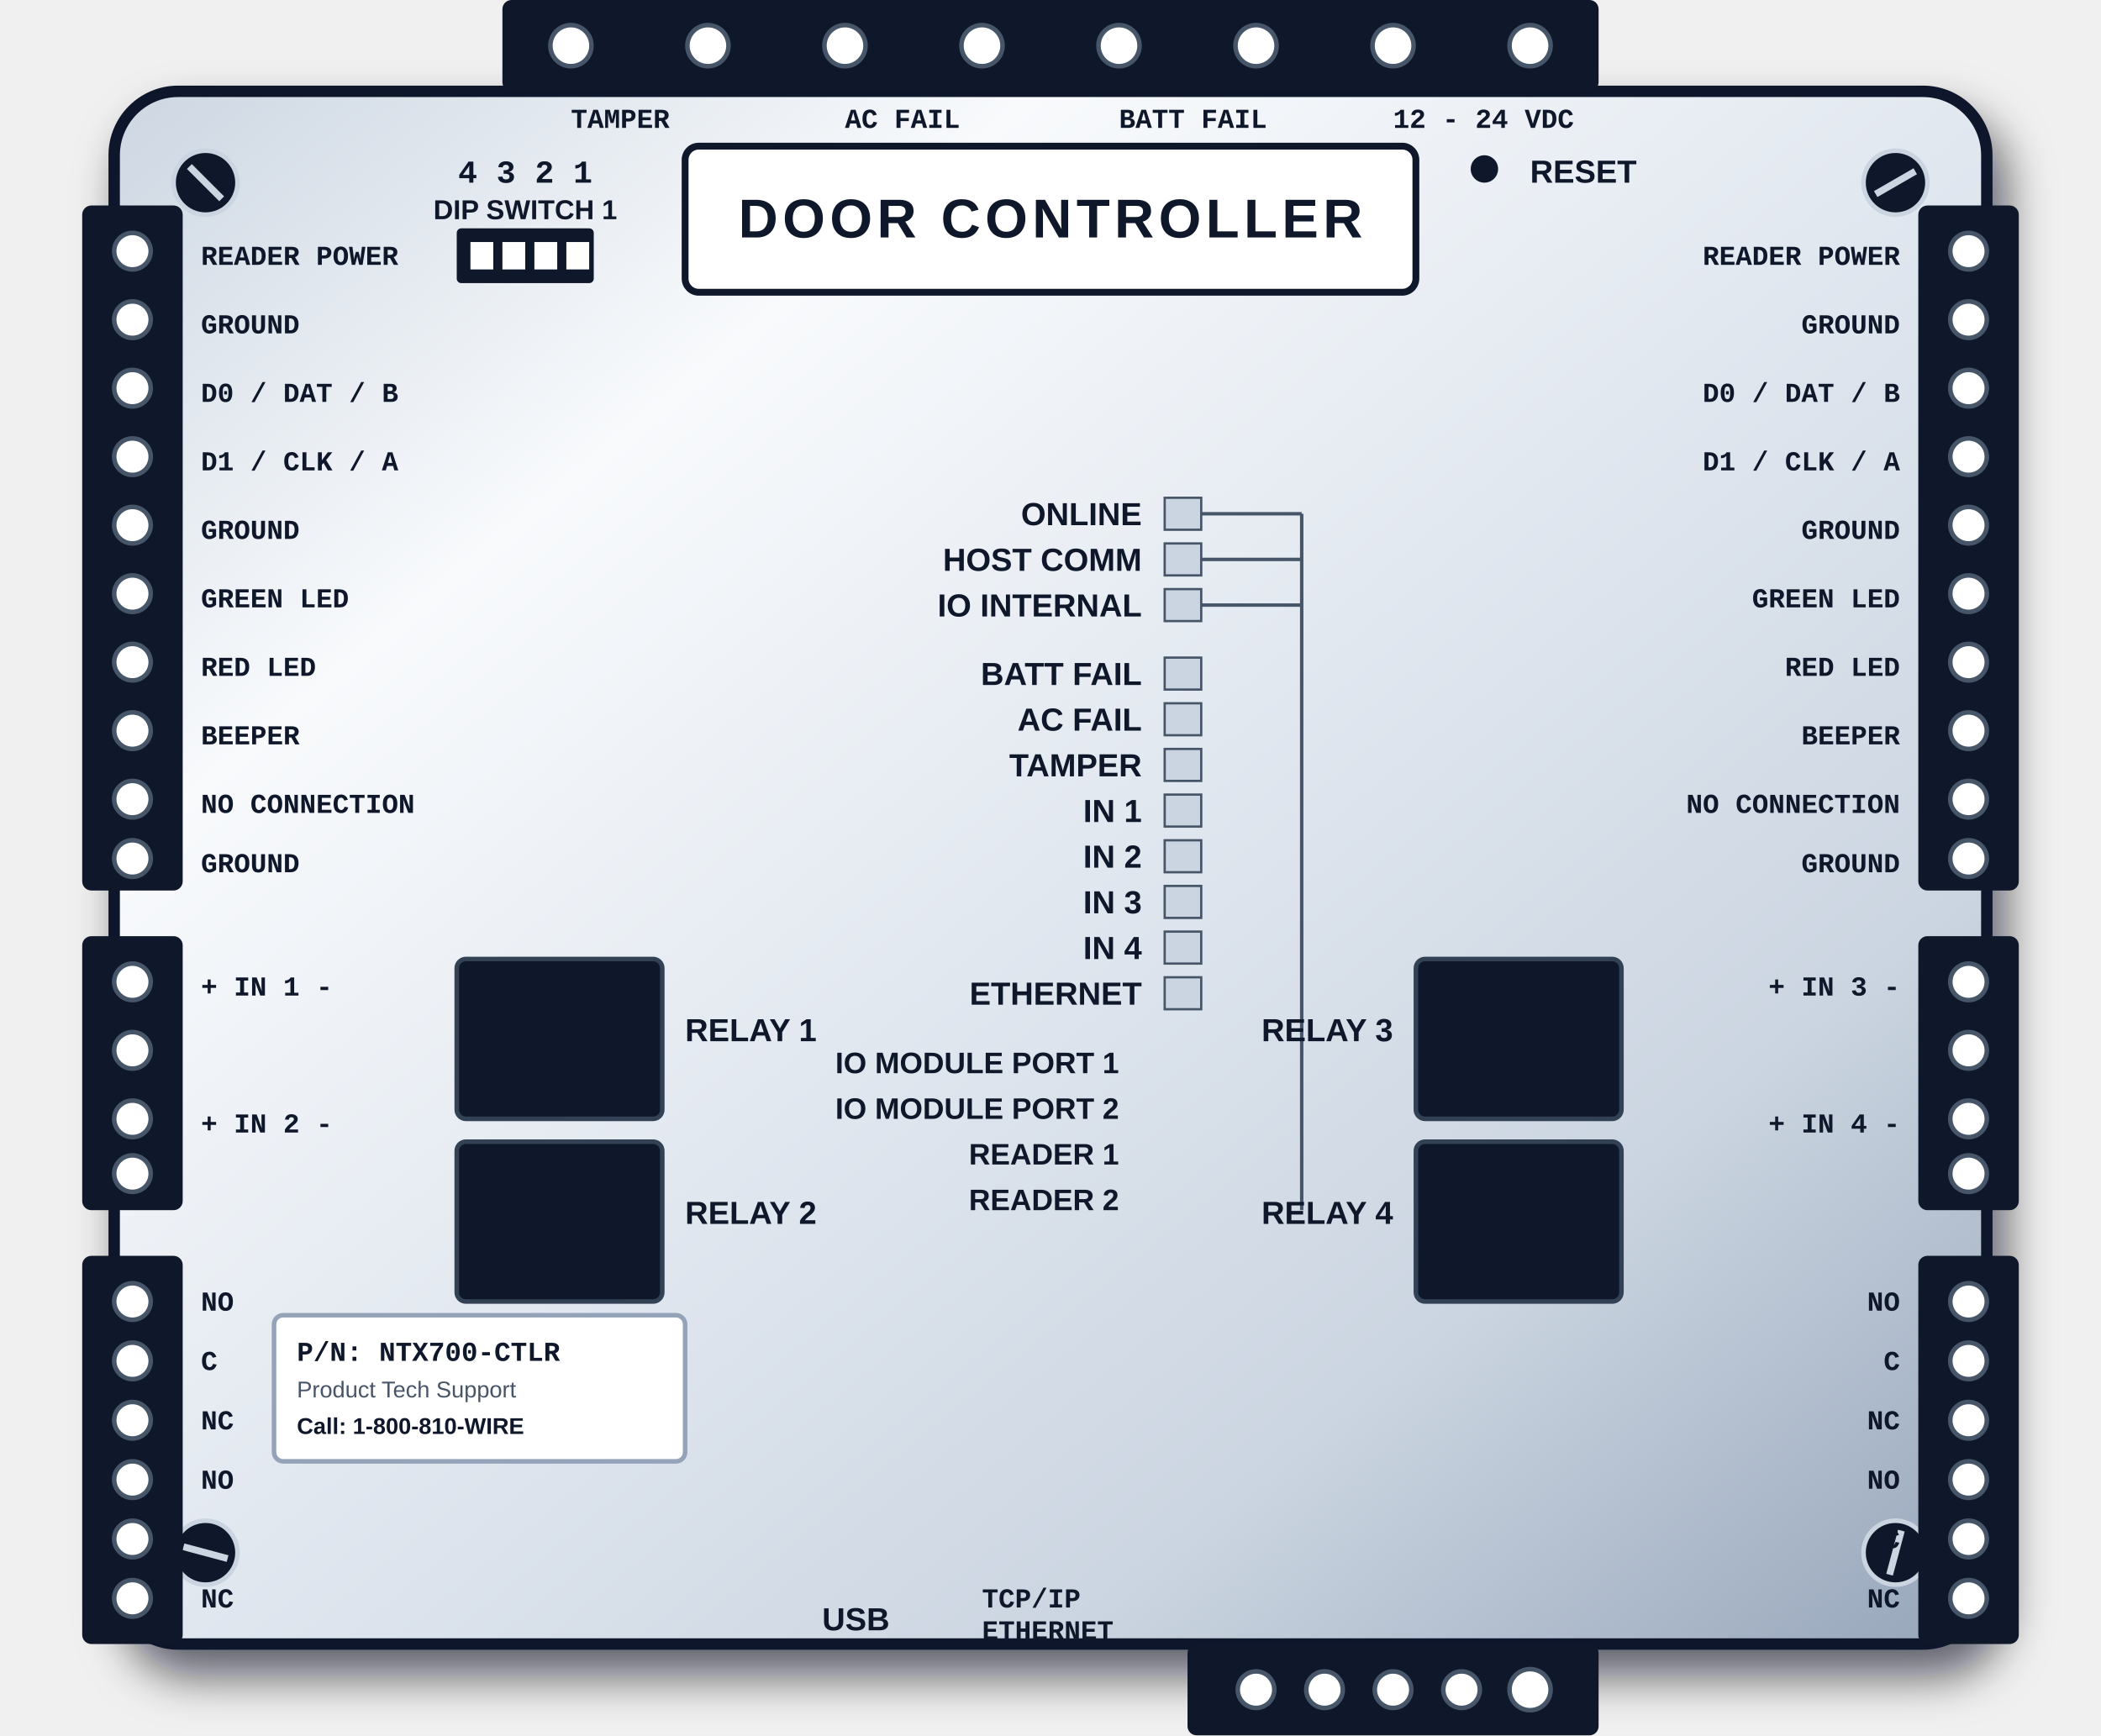
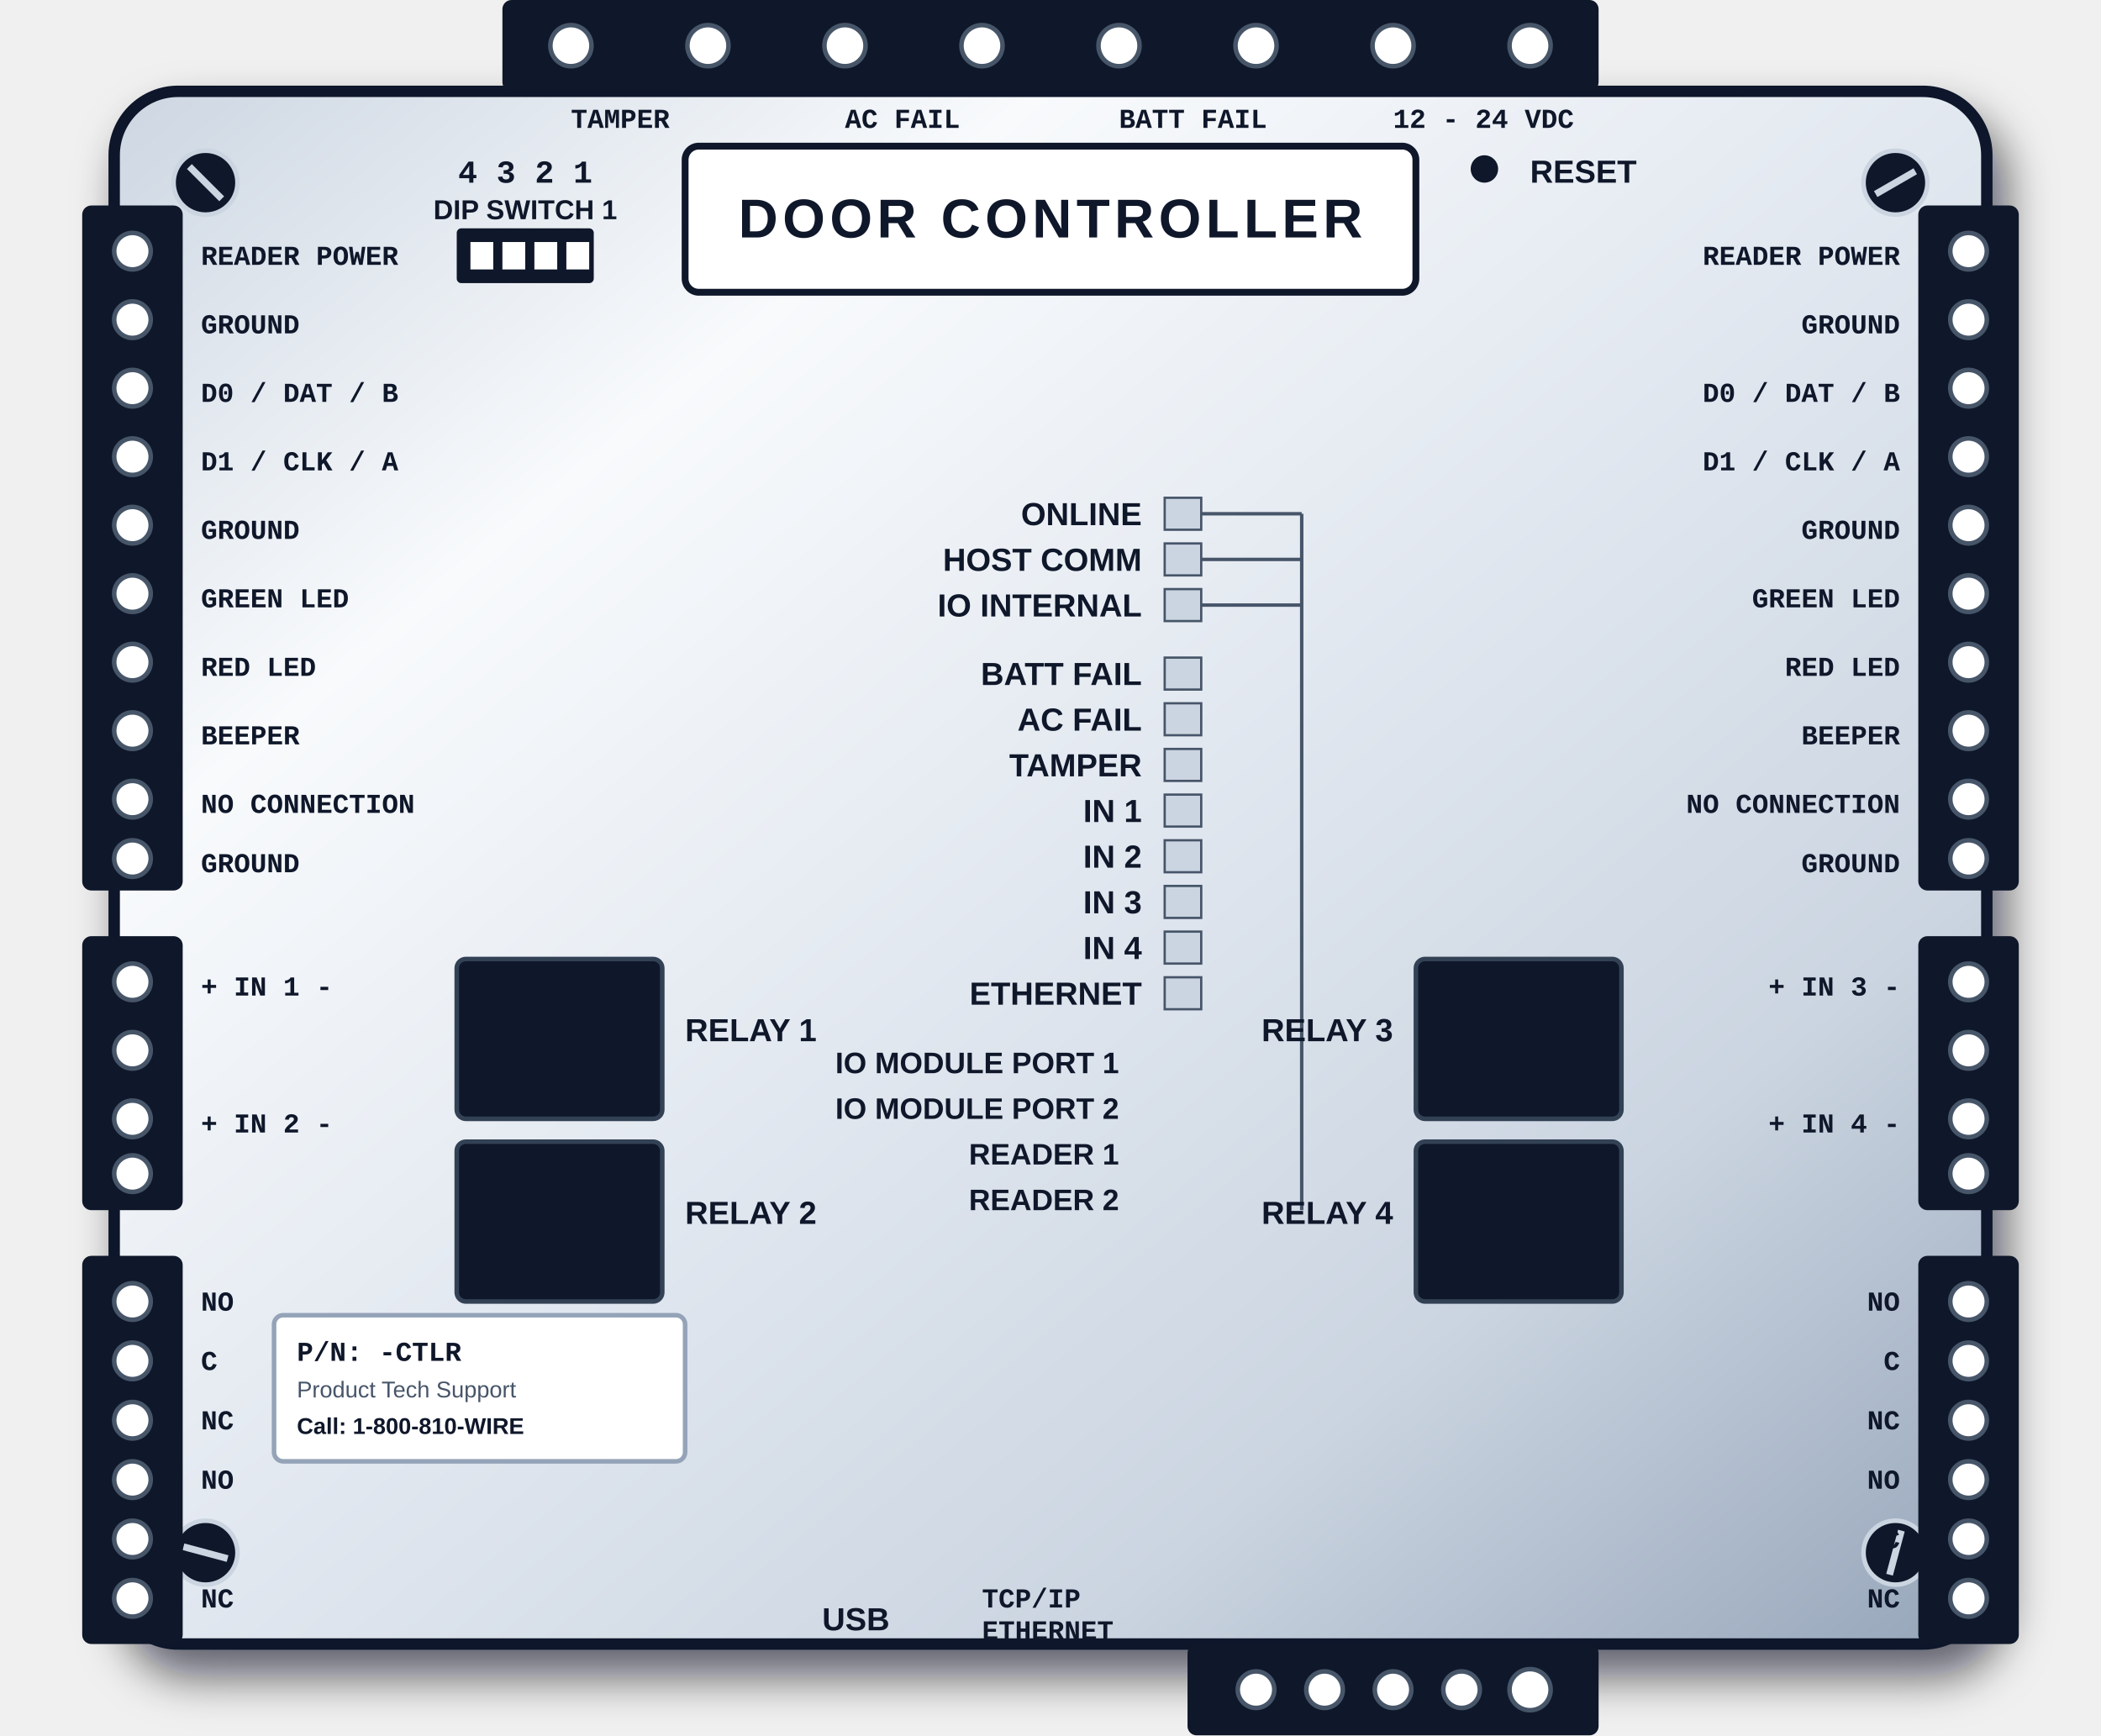
<svg xmlns="http://www.w3.org/2000/svg" viewBox="0 0 460 380" width="460" height="380">
  <defs>
    <linearGradient id="metalPlate" x1="0%" y1="0%" x2="100%" y2="100%">
      <stop offset="0%" stop-color="#cbd5e1" />
      <stop offset="25%" stop-color="#f8fafc" />
      <stop offset="50%" stop-color="#e2e8f0" />
      <stop offset="75%" stop-color="#cbd5e1" />
      <stop offset="100%" stop-color="#94a3b8" />
    </linearGradient>
    <filter id="shadowHeavy" x="-10%" y="-10%" width="120%" height="120%">
      <feDropShadow dx="3" dy="6" stdDeviation="5" flood-color="#020617" flood-opacity="0.6" />
    </filter>
  </defs>
  <rect x="25" y="20" width="410" height="340" rx="14" fill="url(#metalPlate)" stroke="#0f172a" stroke-width="2.5" filter="url(#shadowHeavy)" />
  <circle cx="45" cy="40" r="7" fill="#0f172a" stroke="#cbd5e1" stroke-width="1" />
  <line x1="40" y1="40" x2="50" y2="40" stroke="#cbd5e1" stroke-width="1.5" transform="rotate(45 45 40)" />
  <circle cx="415" cy="40" r="7" fill="#0f172a" stroke="#cbd5e1" stroke-width="1" />
  <line x1="410" y1="40" x2="420" y2="40" stroke="#cbd5e1" stroke-width="1.5" transform="rotate(-30 415 40)" />
  <circle cx="45" cy="340" r="7" fill="#0f172a" stroke="#cbd5e1" stroke-width="1" />
  <line x1="40" y1="340" x2="50" y2="340" stroke="#cbd5e1" stroke-width="1.5" transform="rotate(15 45 340)" />
  <circle cx="415" cy="340" r="7" fill="#0f172a" stroke="#cbd5e1" stroke-width="1" />
  <line x1="410" y1="340" x2="420" y2="340" stroke="#cbd5e1" stroke-width="1.5" transform="rotate(-75 415 340)" />
  <rect x="150" y="32" width="160" height="32" fill="#ffffff" stroke="#0f172a" stroke-width="1.5" rx="3" />
  <text x="230" y="52" font-family="Arial, sans-serif" font-weight="900" font-size="12" fill="#0f172a" text-anchor="middle" letter-spacing="1">DOOR CONTROLLER</text>
  <g transform="translate(100, 30)">
    <text x="15" y="10" font-family="Courier New, monospace" font-weight="bold" font-size="7" fill="#0f172a" text-anchor="middle">4 3 2 1</text>
    <text x="15" y="18" font-family="Arial, sans-serif" font-weight="bold" font-size="6" fill="#0f172a" text-anchor="middle">DIP SWITCH 1</text>
    <rect x="0" y="20" width="30" height="12" fill="#0f172a" rx="1" />
    <rect x="3" y="23" width="5" height="6" fill="#ffffff" />
    <rect x="10" y="23" width="5" height="6" fill="#ffffff" />
    <rect x="17" y="23" width="5" height="6" fill="#ffffff" />
    <rect x="24" y="23" width="5" height="6" fill="#ffffff" />
  </g>
  <text x="335" y="40" font-family="Arial, sans-serif" font-weight="bold" font-size="7" fill="#0f172a">RESET</text>
  <circle cx="325" cy="37" r="3" fill="#0f172a" />
  <g transform="translate(200, 105)">
    <text x="50" y="10" font-family="Arial, sans-serif" font-weight="bold" font-size="7" fill="#0f172a" text-anchor="end">ONLINE</text>
    <rect x="55" y="4" width="8" height="7" fill="#cbd5e1" stroke="#475569" stroke-width="0.5" />
    <line x1="63" y1="7.5" x2="85" y2="7.5" stroke="#475569" stroke-width="0.75" />
    <text x="50" y="20" font-family="Arial, sans-serif" font-weight="bold" font-size="7" fill="#0f172a" text-anchor="end">HOST COMM</text>
    <rect x="55" y="14" width="8" height="7" fill="#cbd5e1" stroke="#475569" stroke-width="0.5" />
    <line x1="63" y1="17.5" x2="85" y2="17.5" stroke="#475569" stroke-width="0.75" />
    <text x="50" y="30" font-family="Arial, sans-serif" font-weight="bold" font-size="7" fill="#0f172a" text-anchor="end">IO INTERNAL</text>
    <rect x="55" y="24" width="8" height="7" fill="#cbd5e1" stroke="#475569" stroke-width="0.5" />
    <line x1="63" y1="27.5" x2="85" y2="27.5" stroke="#475569" stroke-width="0.75" />
    <text x="50" y="45" font-family="Arial, sans-serif" font-weight="bold" font-size="7" fill="#0f172a" text-anchor="end">BATT FAIL</text>
    <rect x="55" y="39" width="8" height="7" fill="#cbd5e1" stroke="#475569" stroke-width="0.5" />
    <text x="50" y="55" font-family="Arial, sans-serif" font-weight="bold" font-size="7" fill="#0f172a" text-anchor="end">AC FAIL</text>
    <rect x="55" y="49" width="8" height="7" fill="#cbd5e1" stroke="#475569" stroke-width="0.5" />
    <text x="50" y="65" font-family="Arial, sans-serif" font-weight="bold" font-size="7" fill="#0f172a" text-anchor="end">TAMPER</text>
    <rect x="55" y="59" width="8" height="7" fill="#cbd5e1" stroke="#475569" stroke-width="0.5" />
    <text x="50" y="75" font-family="Arial, sans-serif" font-weight="bold" font-size="7" fill="#0f172a" text-anchor="end">IN 1</text>
    <rect x="55" y="69" width="8" height="7" fill="#cbd5e1" stroke="#475569" stroke-width="0.5" />
    <text x="50" y="85" font-family="Arial, sans-serif" font-weight="bold" font-size="7" fill="#0f172a" text-anchor="end">IN 2</text>
    <rect x="55" y="79" width="8" height="7" fill="#cbd5e1" stroke="#475569" stroke-width="0.5" />
    <text x="50" y="95" font-family="Arial, sans-serif" font-weight="bold" font-size="7" fill="#0f172a" text-anchor="end">IN 3</text>
    <rect x="55" y="89" width="8" height="7" fill="#cbd5e1" stroke="#475569" stroke-width="0.5" />
    <text x="50" y="105" font-family="Arial, sans-serif" font-weight="bold" font-size="7" fill="#0f172a" text-anchor="end">IN 4</text>
    <rect x="55" y="99" width="8" height="7" fill="#cbd5e1" stroke="#475569" stroke-width="0.5" />
    <text x="50" y="115" font-family="Arial, sans-serif" font-weight="bold" font-size="7" fill="#0f172a" text-anchor="end">ETHERNET</text>
    <rect x="55" y="109" width="8" height="7" fill="#cbd5e1" stroke="#475569" stroke-width="0.5" />
    <text x="45" y="130" font-family="Arial, sans-serif" font-weight="bold" font-size="6.5" fill="#0f172a" text-anchor="end">IO MODULE PORT 1</text>
    <text x="45" y="140" font-family="Arial, sans-serif" font-weight="bold" font-size="6.5" fill="#0f172a" text-anchor="end">IO MODULE PORT 2</text>
    <text x="45" y="150" font-family="Arial, sans-serif" font-weight="bold" font-size="6.5" fill="#0f172a" text-anchor="end">READER 1</text>
    <text x="45" y="160" font-family="Arial, sans-serif" font-weight="bold" font-size="6.5" fill="#0f172a" text-anchor="end">READER 2</text>
    <path d="M85 7.5 L85 160" stroke="#475569" stroke-width="0.75" fill="none" />
  </g>
  <rect x="100" y="210" width="45" height="35" rx="2" fill="#0f172a" stroke="#334155" />
  <rect x="100" y="250" width="45" height="35" rx="2" fill="#0f172a" stroke="#334155" />
  <text x="150" y="228" font-family="Arial, sans-serif" font-weight="bold" font-size="7" fill="#0f172a">RELAY 1</text>
  <text x="150" y="268" font-family="Arial, sans-serif" font-weight="bold" font-size="7" fill="#0f172a">RELAY 2</text>
  <rect x="310" y="210" width="45" height="35" rx="2" fill="#0f172a" stroke="#334155" />
  <rect x="310" y="250" width="45" height="35" rx="2" fill="#0f172a" stroke="#334155" />
  <text x="305" y="228" font-family="Arial, sans-serif" font-weight="bold" font-size="7" fill="#0f172a" text-anchor="end">RELAY 3</text>
  <text x="305" y="268" font-family="Arial, sans-serif" font-weight="bold" font-size="7" fill="#0f172a" text-anchor="end">RELAY 4</text>
  <g transform="translate(60, 288)">
    <rect x="0" y="0" width="90" height="32" fill="#ffffff" stroke="#94a3b8" stroke-width="1" rx="2" />
-     <text x="5" y="10" font-family="Courier New, monospace" font-weight="bold" font-size="6" fill="#0f172a">P/N: NTX700-CTLR</text>
+     <text x="5" y="10" font-family="Courier New, monospace" font-weight="bold" font-size="6" fill="#0f172a">P/N: -CTLR</text>
    <text x="5" y="18" font-family="Arial, sans-serif" font-size="5" fill="#475569">Product Tech Support</text>
    <text x="5" y="26" font-family="Arial, sans-serif" font-weight="bold" font-size="5" fill="#0f172a">Call: 1-800-810-WIRE</text>
  </g>
  <g transform="translate(110, 0)">
    <rect x="0" y="0" width="240" height="20" fill="#0f172a" rx="2" />
    <circle cx="15" cy="10" r="4.5" fill="#ffffff" stroke="#475569" stroke-width="1" />
    <circle cx="45" cy="10" r="4.5" fill="#ffffff" stroke="#475569" stroke-width="1" />
    <circle cx="75" cy="10" r="4.5" fill="#ffffff" stroke="#475569" stroke-width="1" />
    <circle cx="105" cy="10" r="4.5" fill="#ffffff" stroke="#475569" stroke-width="1" />
    <circle cx="135" cy="10" r="4.5" fill="#ffffff" stroke="#475569" stroke-width="1" />
    <circle cx="165" cy="10" r="4.5" fill="#ffffff" stroke="#475569" stroke-width="1" />
    <circle cx="195" cy="10" r="4.5" fill="#ffffff" stroke="#475569" stroke-width="1" />
    <circle cx="225" cy="10" r="4.5" fill="#ffffff" stroke="#475569" stroke-width="1" />
  </g>
  <text x="125" y="28" font-family="Courier New, monospace" font-weight="bold" font-size="6" fill="#0f172a">TAMPER</text>
  <text x="185" y="28" font-family="Courier New, monospace" font-weight="bold" font-size="6" fill="#0f172a">AC FAIL</text>
  <text x="245" y="28" font-family="Courier New, monospace" font-weight="bold" font-size="6" fill="#0f172a">BATT FAIL</text>
  <text x="305" y="28" font-family="Courier New, monospace" font-weight="bold" font-size="6" fill="#0f172a">12 - 24 VDC</text>
  <g transform="translate(18, 45)">
    <rect x="0" y="0" width="22" height="150" fill="#0f172a" rx="2" />
    <circle cx="11" cy="10" r="4" fill="#ffffff" stroke="#475569" stroke-width="1" />
    <circle cx="11" cy="25" r="4" fill="#ffffff" stroke="#475569" stroke-width="1" />
    <circle cx="11" cy="40" r="4" fill="#ffffff" stroke="#475569" stroke-width="1" />
    <circle cx="11" cy="55" r="4" fill="#ffffff" stroke="#475569" stroke-width="1" />
    <circle cx="11" cy="70" r="4" fill="#ffffff" stroke="#475569" stroke-width="1" />
    <circle cx="11" cy="85" r="4" fill="#ffffff" stroke="#475569" stroke-width="1" />
    <circle cx="11" cy="100" r="4" fill="#ffffff" stroke="#475569" stroke-width="1" />
    <circle cx="11" cy="115" r="4" fill="#ffffff" stroke="#475569" stroke-width="1" />
    <circle cx="11" cy="130" r="4" fill="#ffffff" stroke="#475569" stroke-width="1" />
    <circle cx="11" cy="143" r="4" fill="#ffffff" stroke="#475569" stroke-width="1" />
  </g>
  <g font-family="Courier New, monospace" font-weight="bold" font-size="6" fill="#0f172a">
    <text x="44" y="58">READER POWER</text>
    <text x="44" y="73">GROUND</text>
    <text x="44" y="88">D0 / DAT / B</text>
    <text x="44" y="103">D1 / CLK / A</text>
    <text x="44" y="118">GROUND</text>
    <text x="44" y="133">GREEN LED</text>
    <text x="44" y="148">RED LED</text>
    <text x="44" y="163">BEEPER</text>
    <text x="44" y="178">NO CONNECTION</text>
    <text x="44" y="191">GROUND</text>
  </g>
  <g transform="translate(18, 205)">
    <rect x="0" y="0" width="22" height="60" fill="#0f172a" rx="2" />
    <circle cx="11" cy="10" r="4" fill="#ffffff" stroke="#475569" stroke-width="1" />
    <circle cx="11" cy="25" r="4" fill="#ffffff" stroke="#475569" stroke-width="1" />
    <circle cx="11" cy="40" r="4" fill="#ffffff" stroke="#475569" stroke-width="1" />
    <circle cx="11" cy="52" r="4" fill="#ffffff" stroke="#475569" stroke-width="1" />
  </g>
  <text x="44" y="218" font-family="Courier New, monospace" font-weight="bold" font-size="6" fill="#0f172a">+ IN 1 -</text>
  <text x="44" y="248" font-family="Courier New, monospace" font-weight="bold" font-size="6" fill="#0f172a">+ IN 2 -</text>
  <g transform="translate(18, 275)">
    <rect x="0" y="0" width="22" height="85" fill="#0f172a" rx="2" />
    <circle cx="11" cy="10" r="4" fill="#ffffff" stroke="#475569" stroke-width="1" />
    <circle cx="11" cy="23" r="4" fill="#ffffff" stroke="#475569" stroke-width="1" />
    <circle cx="11" cy="36" r="4" fill="#ffffff" stroke="#475569" stroke-width="1" />
    <circle cx="11" cy="49" r="4" fill="#ffffff" stroke="#475569" stroke-width="1" />
    <circle cx="11" cy="62" r="4" fill="#ffffff" stroke="#475569" stroke-width="1" />
    <circle cx="11" cy="75" r="4" fill="#ffffff" stroke="#475569" stroke-width="1" />
  </g>
  <g font-family="Courier New, monospace" font-weight="bold" font-size="6" fill="#0f172a">
    <text x="44" y="287">NO</text>
    <text x="44" y="300">C</text>
    <text x="44" y="313">NC</text>
    <text x="44" y="326">NO</text>
    <text x="44" y="339">C</text>
    <text x="44" y="352">NC</text>
  </g>
  <g transform="translate(420, 45)">
    <rect x="0" y="0" width="22" height="150" fill="#0f172a" rx="2" />
    <circle cx="11" cy="10" r="4" fill="#ffffff" stroke="#475569" stroke-width="1" />
    <circle cx="11" cy="25" r="4" fill="#ffffff" stroke="#475569" stroke-width="1" />
    <circle cx="11" cy="40" r="4" fill="#ffffff" stroke="#475569" stroke-width="1" />
    <circle cx="11" cy="55" r="4" fill="#ffffff" stroke="#475569" stroke-width="1" />
    <circle cx="11" cy="70" r="4" fill="#ffffff" stroke="#475569" stroke-width="1" />
    <circle cx="11" cy="85" r="4" fill="#ffffff" stroke="#475569" stroke-width="1" />
    <circle cx="11" cy="100" r="4" fill="#ffffff" stroke="#475569" stroke-width="1" />
    <circle cx="11" cy="115" r="4" fill="#ffffff" stroke="#475569" stroke-width="1" />
    <circle cx="11" cy="130" r="4" fill="#ffffff" stroke="#475569" stroke-width="1" />
    <circle cx="11" cy="143" r="4" fill="#ffffff" stroke="#475569" stroke-width="1" />
  </g>
  <g font-family="Courier New, monospace" font-weight="bold" font-size="6" fill="#0f172a" text-anchor="end">
    <text x="416" y="58">READER POWER</text>
    <text x="416" y="73">GROUND</text>
    <text x="416" y="88">D0 / DAT / B</text>
    <text x="416" y="103">D1 / CLK / A</text>
    <text x="416" y="118">GROUND</text>
    <text x="416" y="133">GREEN LED</text>
    <text x="416" y="148">RED LED</text>
    <text x="416" y="163">BEEPER</text>
    <text x="416" y="178">NO CONNECTION</text>
    <text x="416" y="191">GROUND</text>
  </g>
  <g transform="translate(420, 205)">
    <rect x="0" y="0" width="22" height="60" fill="#0f172a" rx="2" />
    <circle cx="11" cy="10" r="4" fill="#ffffff" stroke="#475569" stroke-width="1" />
    <circle cx="11" cy="25" r="4" fill="#ffffff" stroke="#475569" stroke-width="1" />
    <circle cx="11" cy="40" r="4" fill="#ffffff" stroke="#475569" stroke-width="1" />
    <circle cx="11" cy="52" r="4" fill="#ffffff" stroke="#475569" stroke-width="1" />
  </g>
  <text x="416" y="218" font-family="Courier New, monospace" font-weight="bold" font-size="6" fill="#0f172a" text-anchor="end">+ IN 3 -</text>
  <text x="416" y="248" font-family="Courier New, monospace" font-weight="bold" font-size="6" fill="#0f172a" text-anchor="end">+ IN 4 -</text>
  <g transform="translate(420, 275)">
    <rect x="0" y="0" width="22" height="85" fill="#0f172a" rx="2" />
    <circle cx="11" cy="10" r="4" fill="#ffffff" stroke="#475569" stroke-width="1" />
    <circle cx="11" cy="23" r="4" fill="#ffffff" stroke="#475569" stroke-width="1" />
    <circle cx="11" cy="36" r="4" fill="#ffffff" stroke="#475569" stroke-width="1" />
    <circle cx="11" cy="49" r="4" fill="#ffffff" stroke="#475569" stroke-width="1" />
    <circle cx="11" cy="62" r="4" fill="#ffffff" stroke="#475569" stroke-width="1" />
    <circle cx="11" cy="75" r="4" fill="#ffffff" stroke="#475569" stroke-width="1" />
  </g>
  <g font-family="Courier New, monospace" font-weight="bold" font-size="6" fill="#0f172a" text-anchor="end">
    <text x="416" y="287">NO</text>
    <text x="416" y="300">C</text>
    <text x="416" y="313">NC</text>
    <text x="416" y="326">NO</text>
    <text x="416" y="339">C</text>
    <text x="416" y="352">NC</text>
  </g>
  <g transform="translate(260, 360)">
    <rect x="0" y="0" width="90" height="20" fill="#0f172a" rx="2" />
    <circle cx="15" cy="10" r="4" fill="#ffffff" stroke="#475569" stroke-width="1" />
    <circle cx="30" cy="10" r="4" fill="#ffffff" stroke="#475569" stroke-width="1" />
    <circle cx="45" cy="10" r="4" fill="#ffffff" stroke="#475569" stroke-width="1" />
    <circle cx="60" cy="10" r="4" fill="#ffffff" stroke="#475569" stroke-width="1" />
    <circle cx="75" cy="10" r="4.5" fill="#ffffff" stroke="#475569" stroke-width="1" />
  </g>
  <text x="180" y="357" font-family="Arial, sans-serif" font-weight="bold" font-size="7" fill="#0f172a">USB</text>
  <text x="215" y="352" font-family="Courier New, monospace" font-weight="bold" font-size="6" fill="#0f172a">TCP/IP</text>
  <text x="215" y="359" font-family="Courier New, monospace" font-weight="bold" font-size="6" fill="#0f172a">ETHERNET</text>
</svg>
